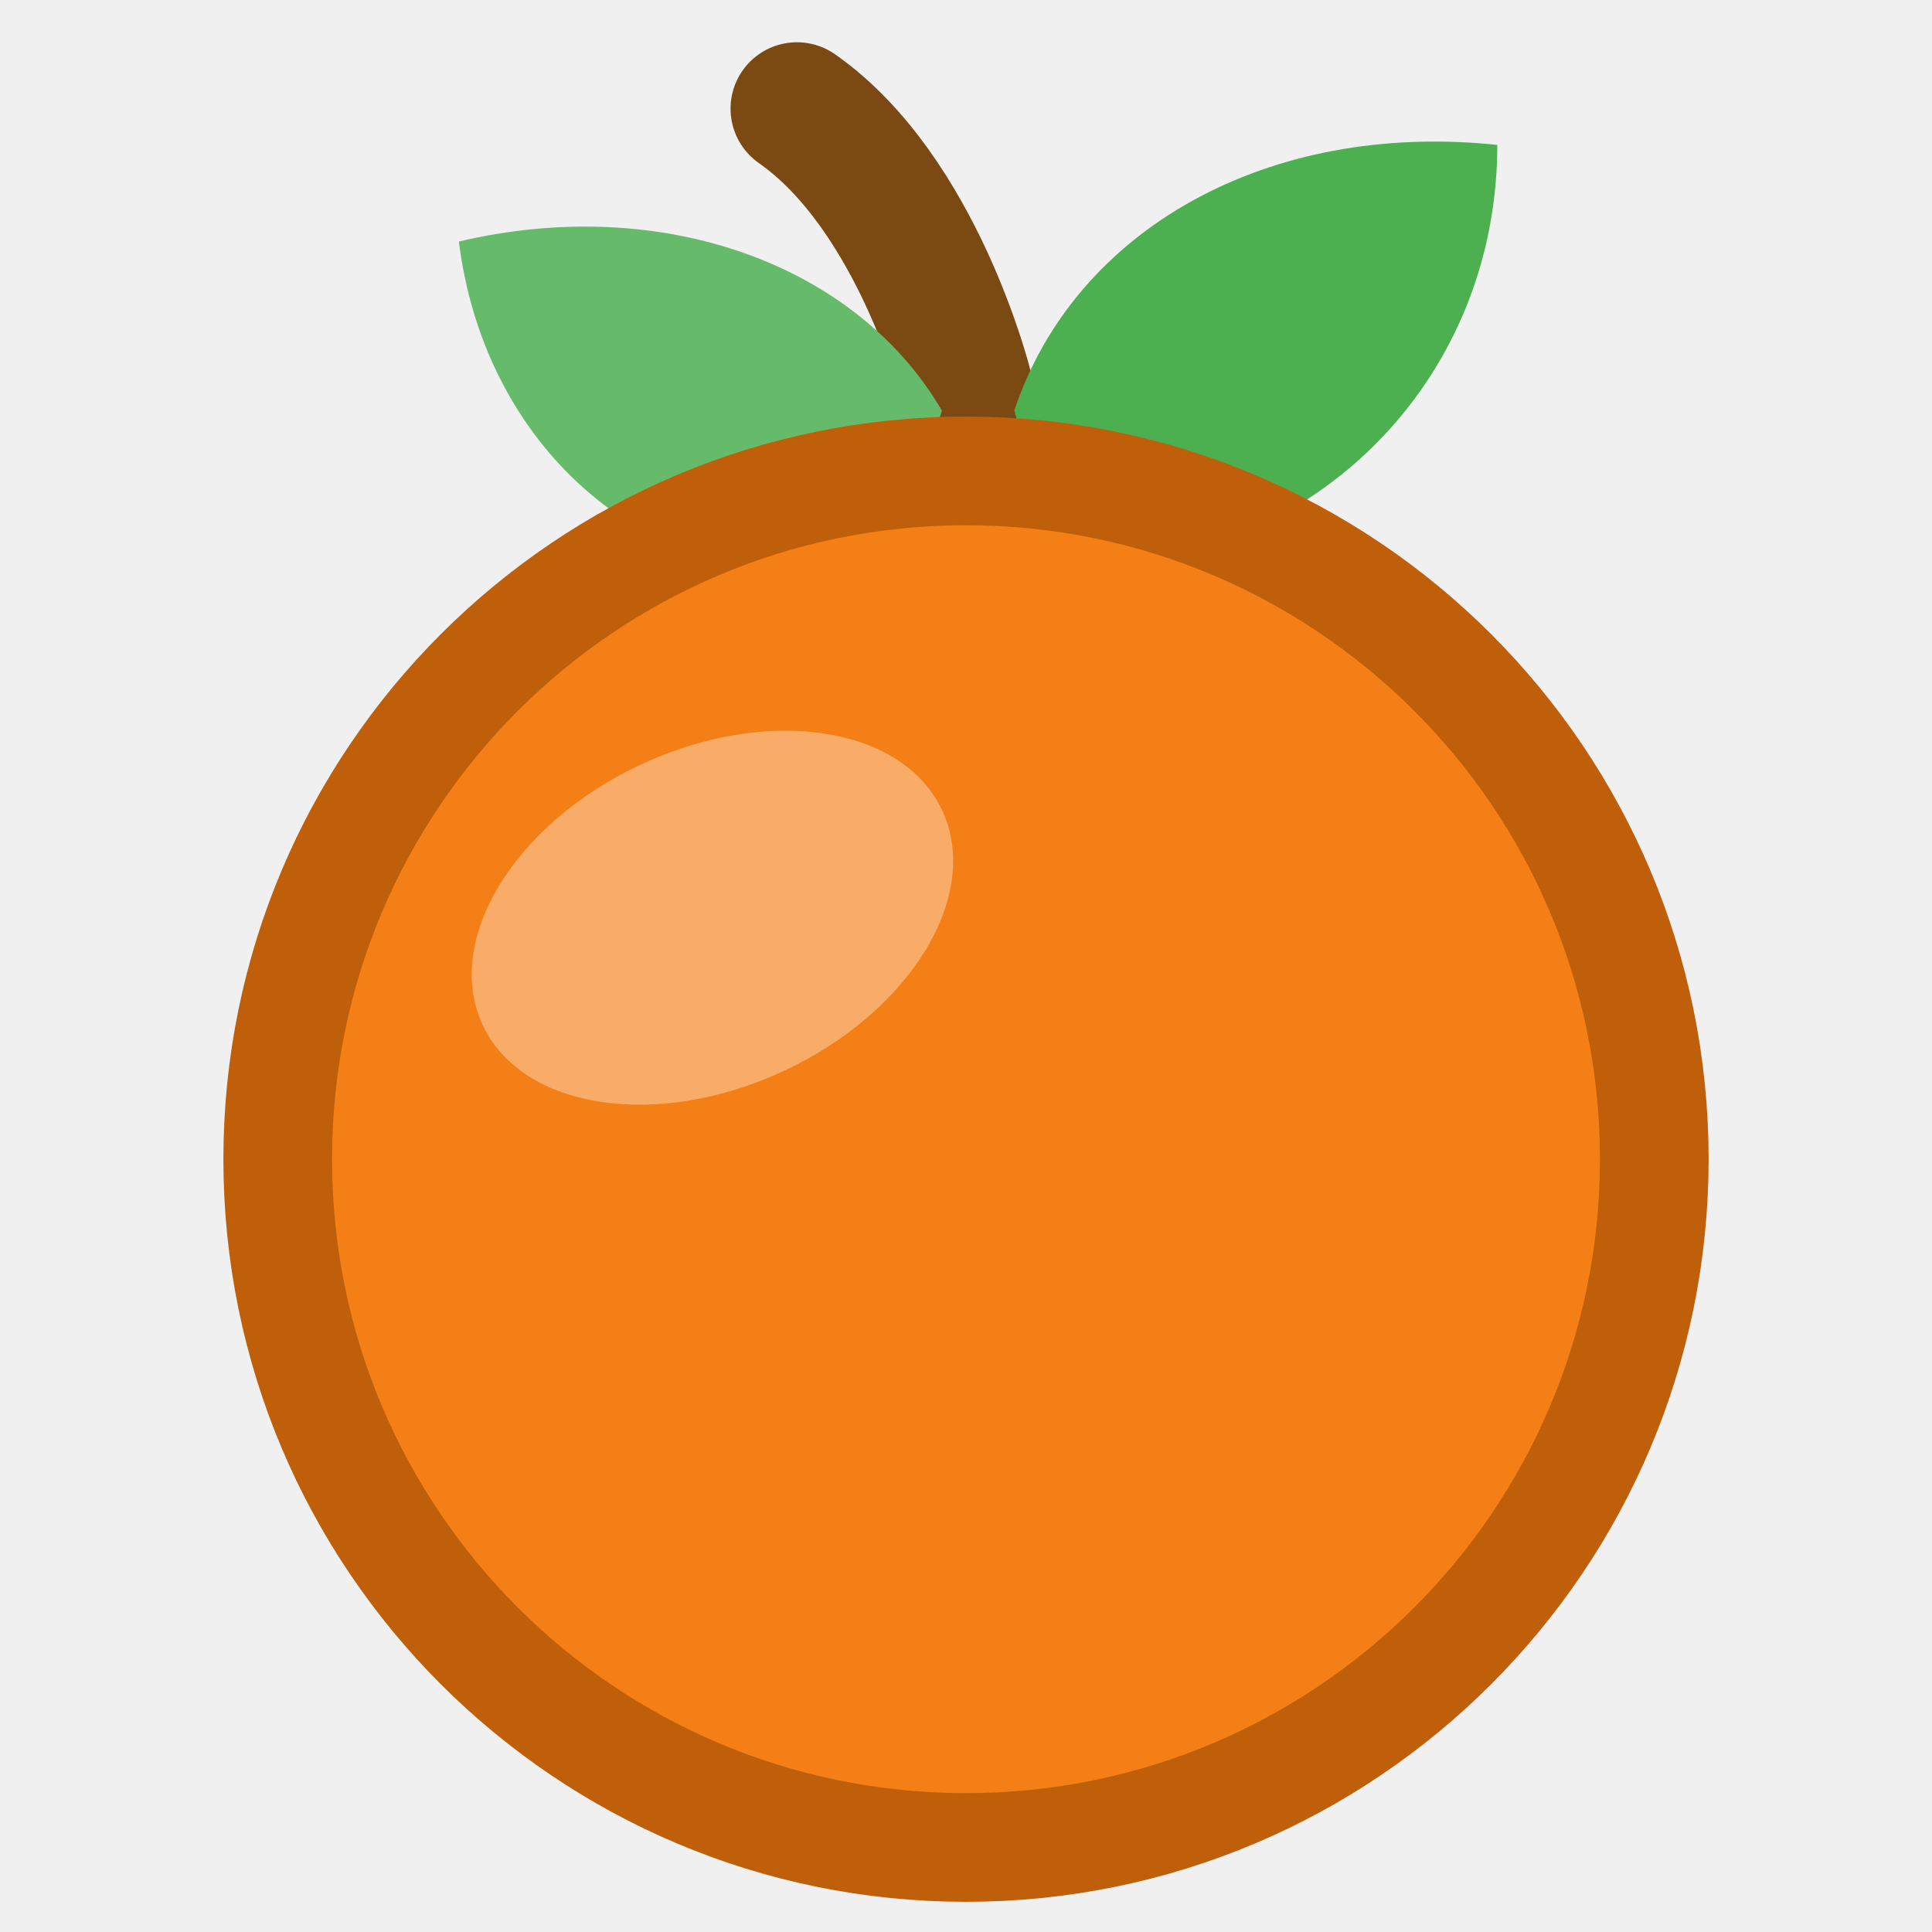
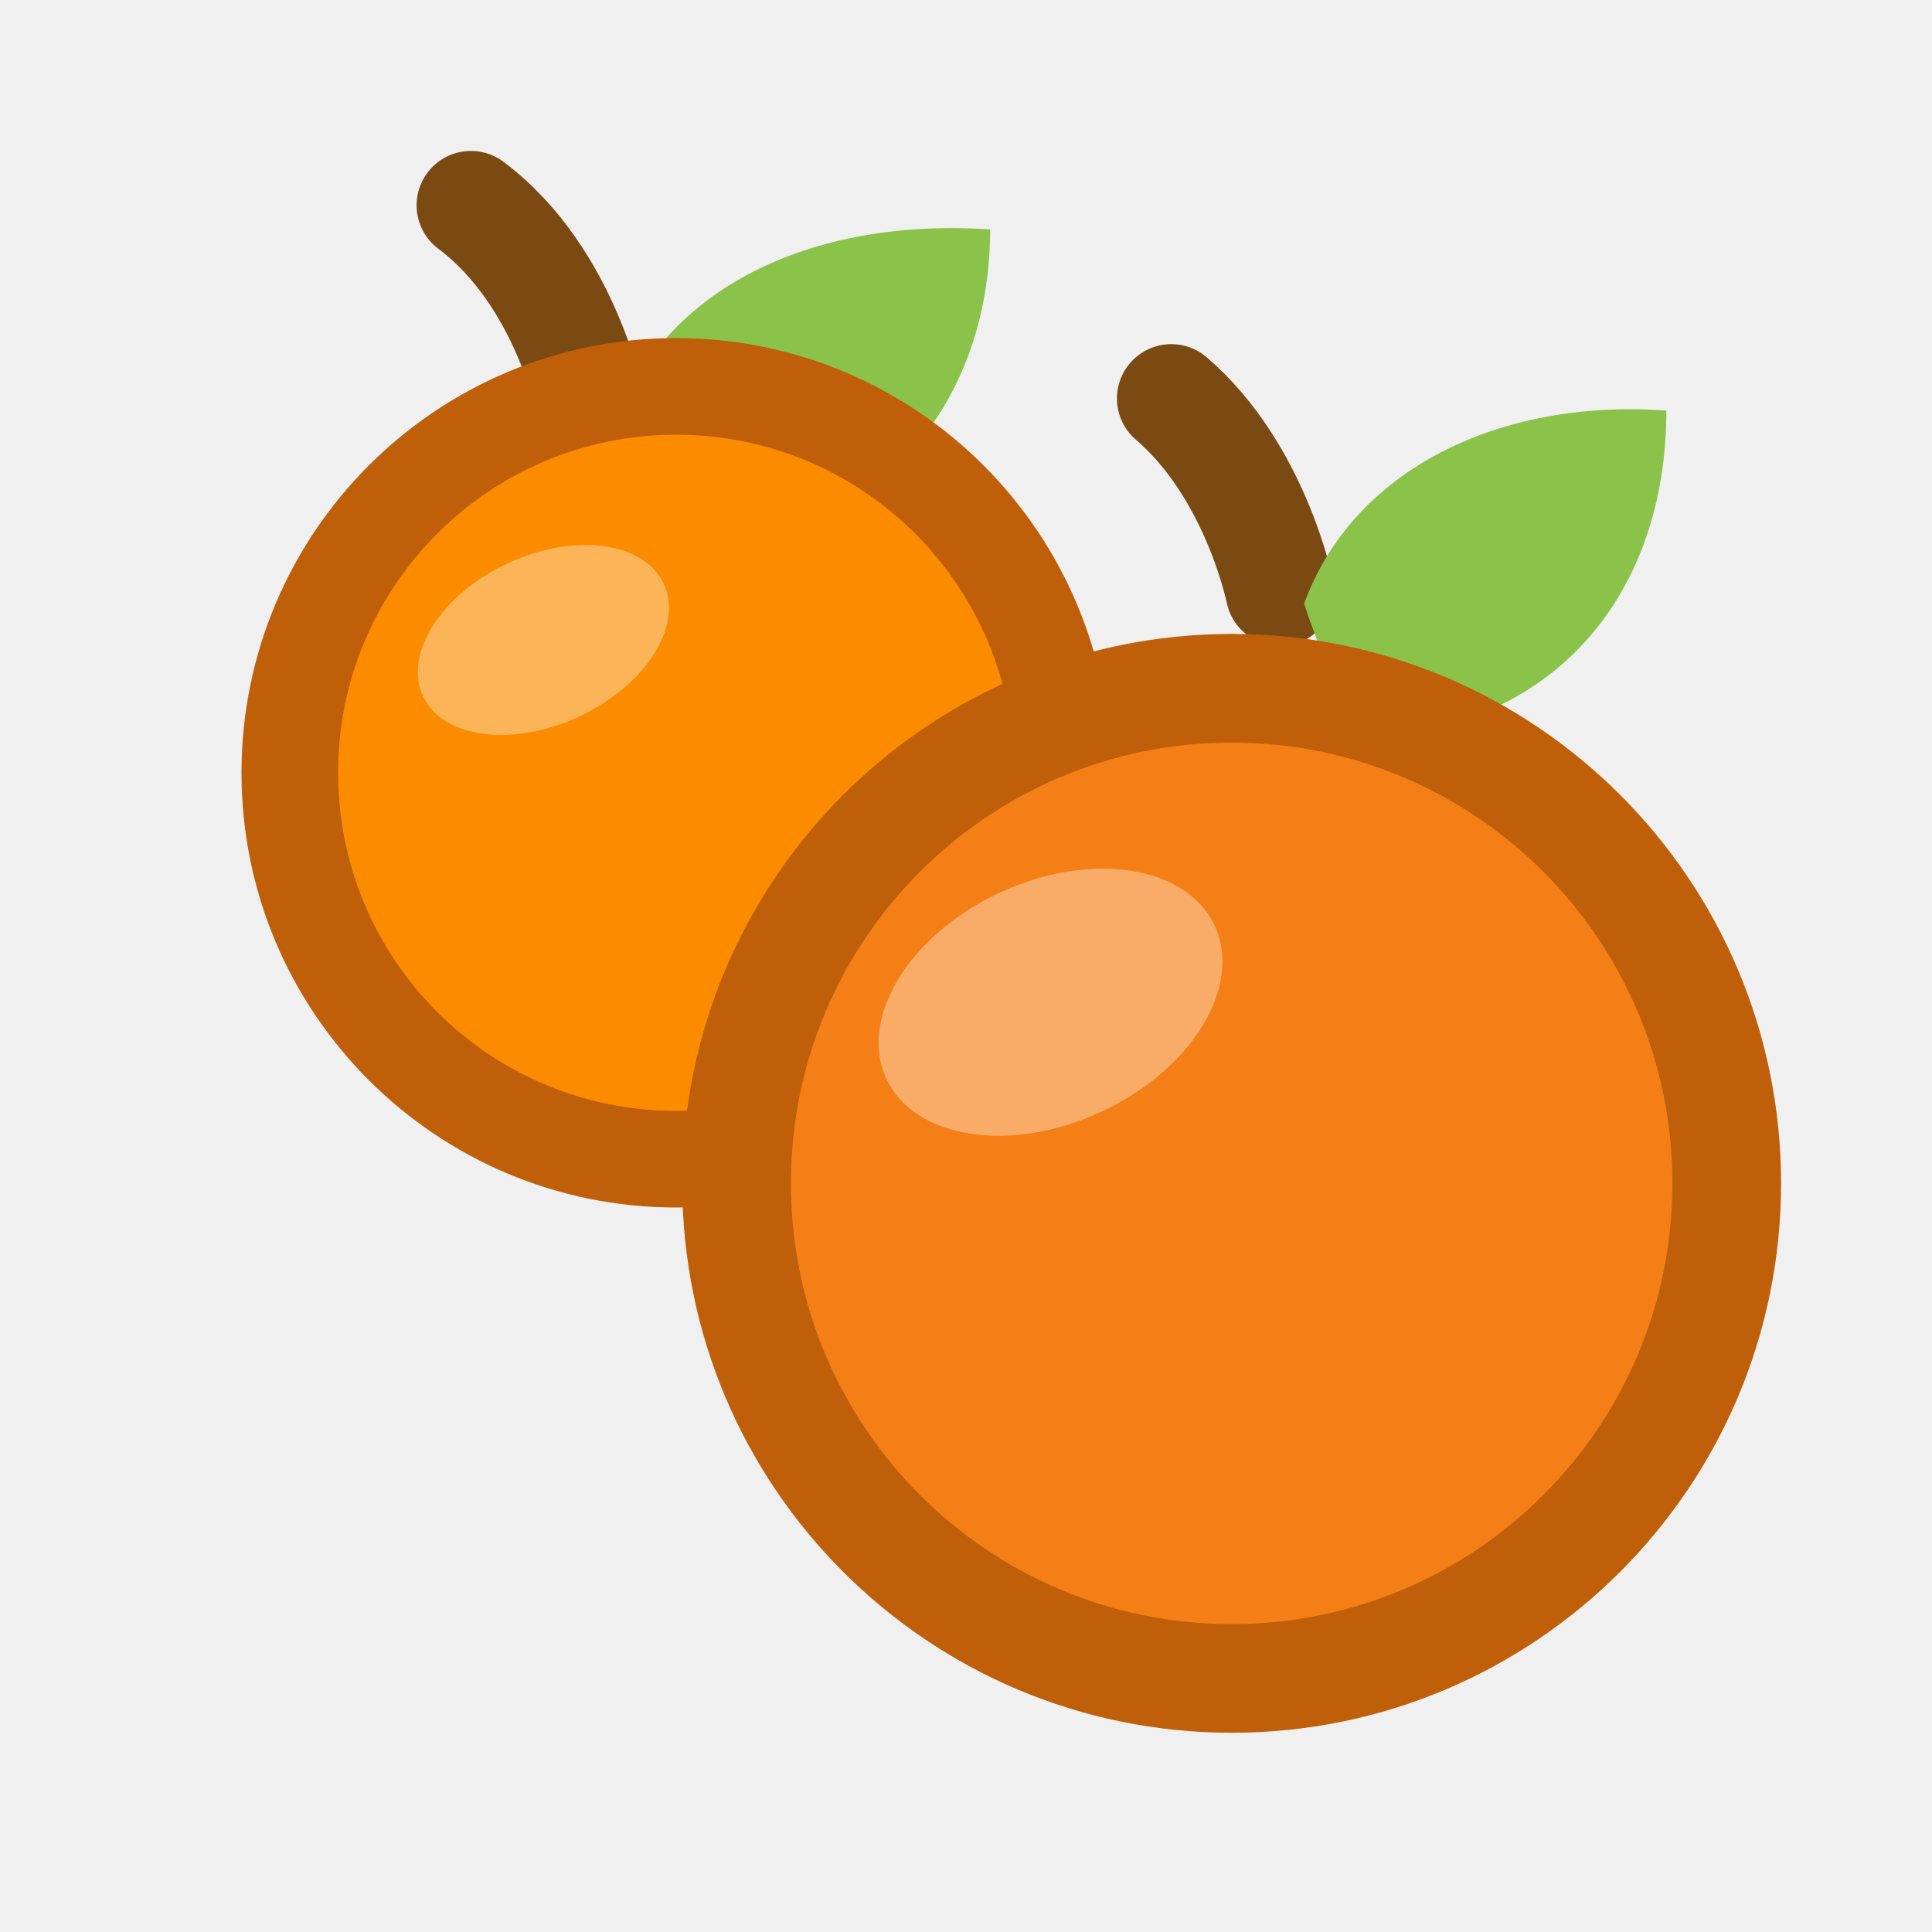
<svg xmlns="http://www.w3.org/2000/svg" width="16" height="16" viewBox="0 0 16 16">
-   <path d="M 8 3.2 C 8 3.2 7.6 1.6 6.6 0.9" stroke="#7a4a12" stroke-width="1.1" fill="none" stroke-linecap="round" />
-   <path d="M 8.4 3.4 C 8.9 1.9 10.5 1.0 12.4 1.2 C 12.4 3.0 11.1 4.5 9.2 4.7 C 8.8 4.7 8.6 4.1 8.4 3.4 Z" fill="#4caf50" />
-   <path d="M 7.8 3.4 C 7.1 2.2 5.5 1.6 3.8 2.0 C 4.0 3.6 5.2 4.8 6.9 4.8 C 7.3 4.7 7.6 4.1 7.8 3.4 Z" fill="#66bb6a" />
-   <circle cx="8" cy="9.6" r="5.7" fill="#f57f17" stroke="#bf5f0a" stroke-width="0.9" />
-   <ellipse cx="5.9" cy="7.6" rx="2.1" ry="1.4" fill="#ffffff" opacity="0.35" transform="rotate(-25 5.9 7.6)" />
+   <path d="M 4.9 3.4 C 4.9 3.4 4.7 2.3 3.9 1.7" stroke="#7a4a12" stroke-width="0.9" fill="none" stroke-linecap="round" />
+   <path d="M 5.1 3.5 C 5.5 2.4 6.7 1.8 8.2 1.9 C 8.2 3.4 7.2 4.5 5.7 4.6 C 5.5 4.5 5.3 4.1 5.1 3.5 Z" fill="#8bc34a" />
+   <circle cx="5.6" cy="6.4" r="3.2" fill="#fb8c00" stroke="#bf5f0a" stroke-width="0.8" />
+   <ellipse cx="4.5" cy="5.3" rx="1.1" ry="0.7" fill="#ffffff" opacity="0.35" transform="rotate(-25 4.5 5.3)" />
+   <path d="M 10.6 4.9 C 10.6 4.9 10.4 3.9 9.7 3.3" stroke="#7a4a12" stroke-width="0.9" fill="none" stroke-linecap="round" />
+   <path d="M 10.8 5.0 C 11.2 3.9 12.4 3.3 13.8 3.4 C 13.8 4.9 12.9 6.0 11.4 6.1 C 11.2 6.0 11.0 5.6 10.8 5.0 Z" fill="#8bc34a" />
+   <circle cx="10.2" cy="9.8" r="4.1" fill="#f57f17" stroke="#bf5f0a" stroke-width="0.9" />
+   <ellipse cx="8.7" cy="8.3" rx="1.5" ry="1.0" fill="#ffffff" opacity="0.35" transform="rotate(-25 8.7 8.3)" />
</svg>
